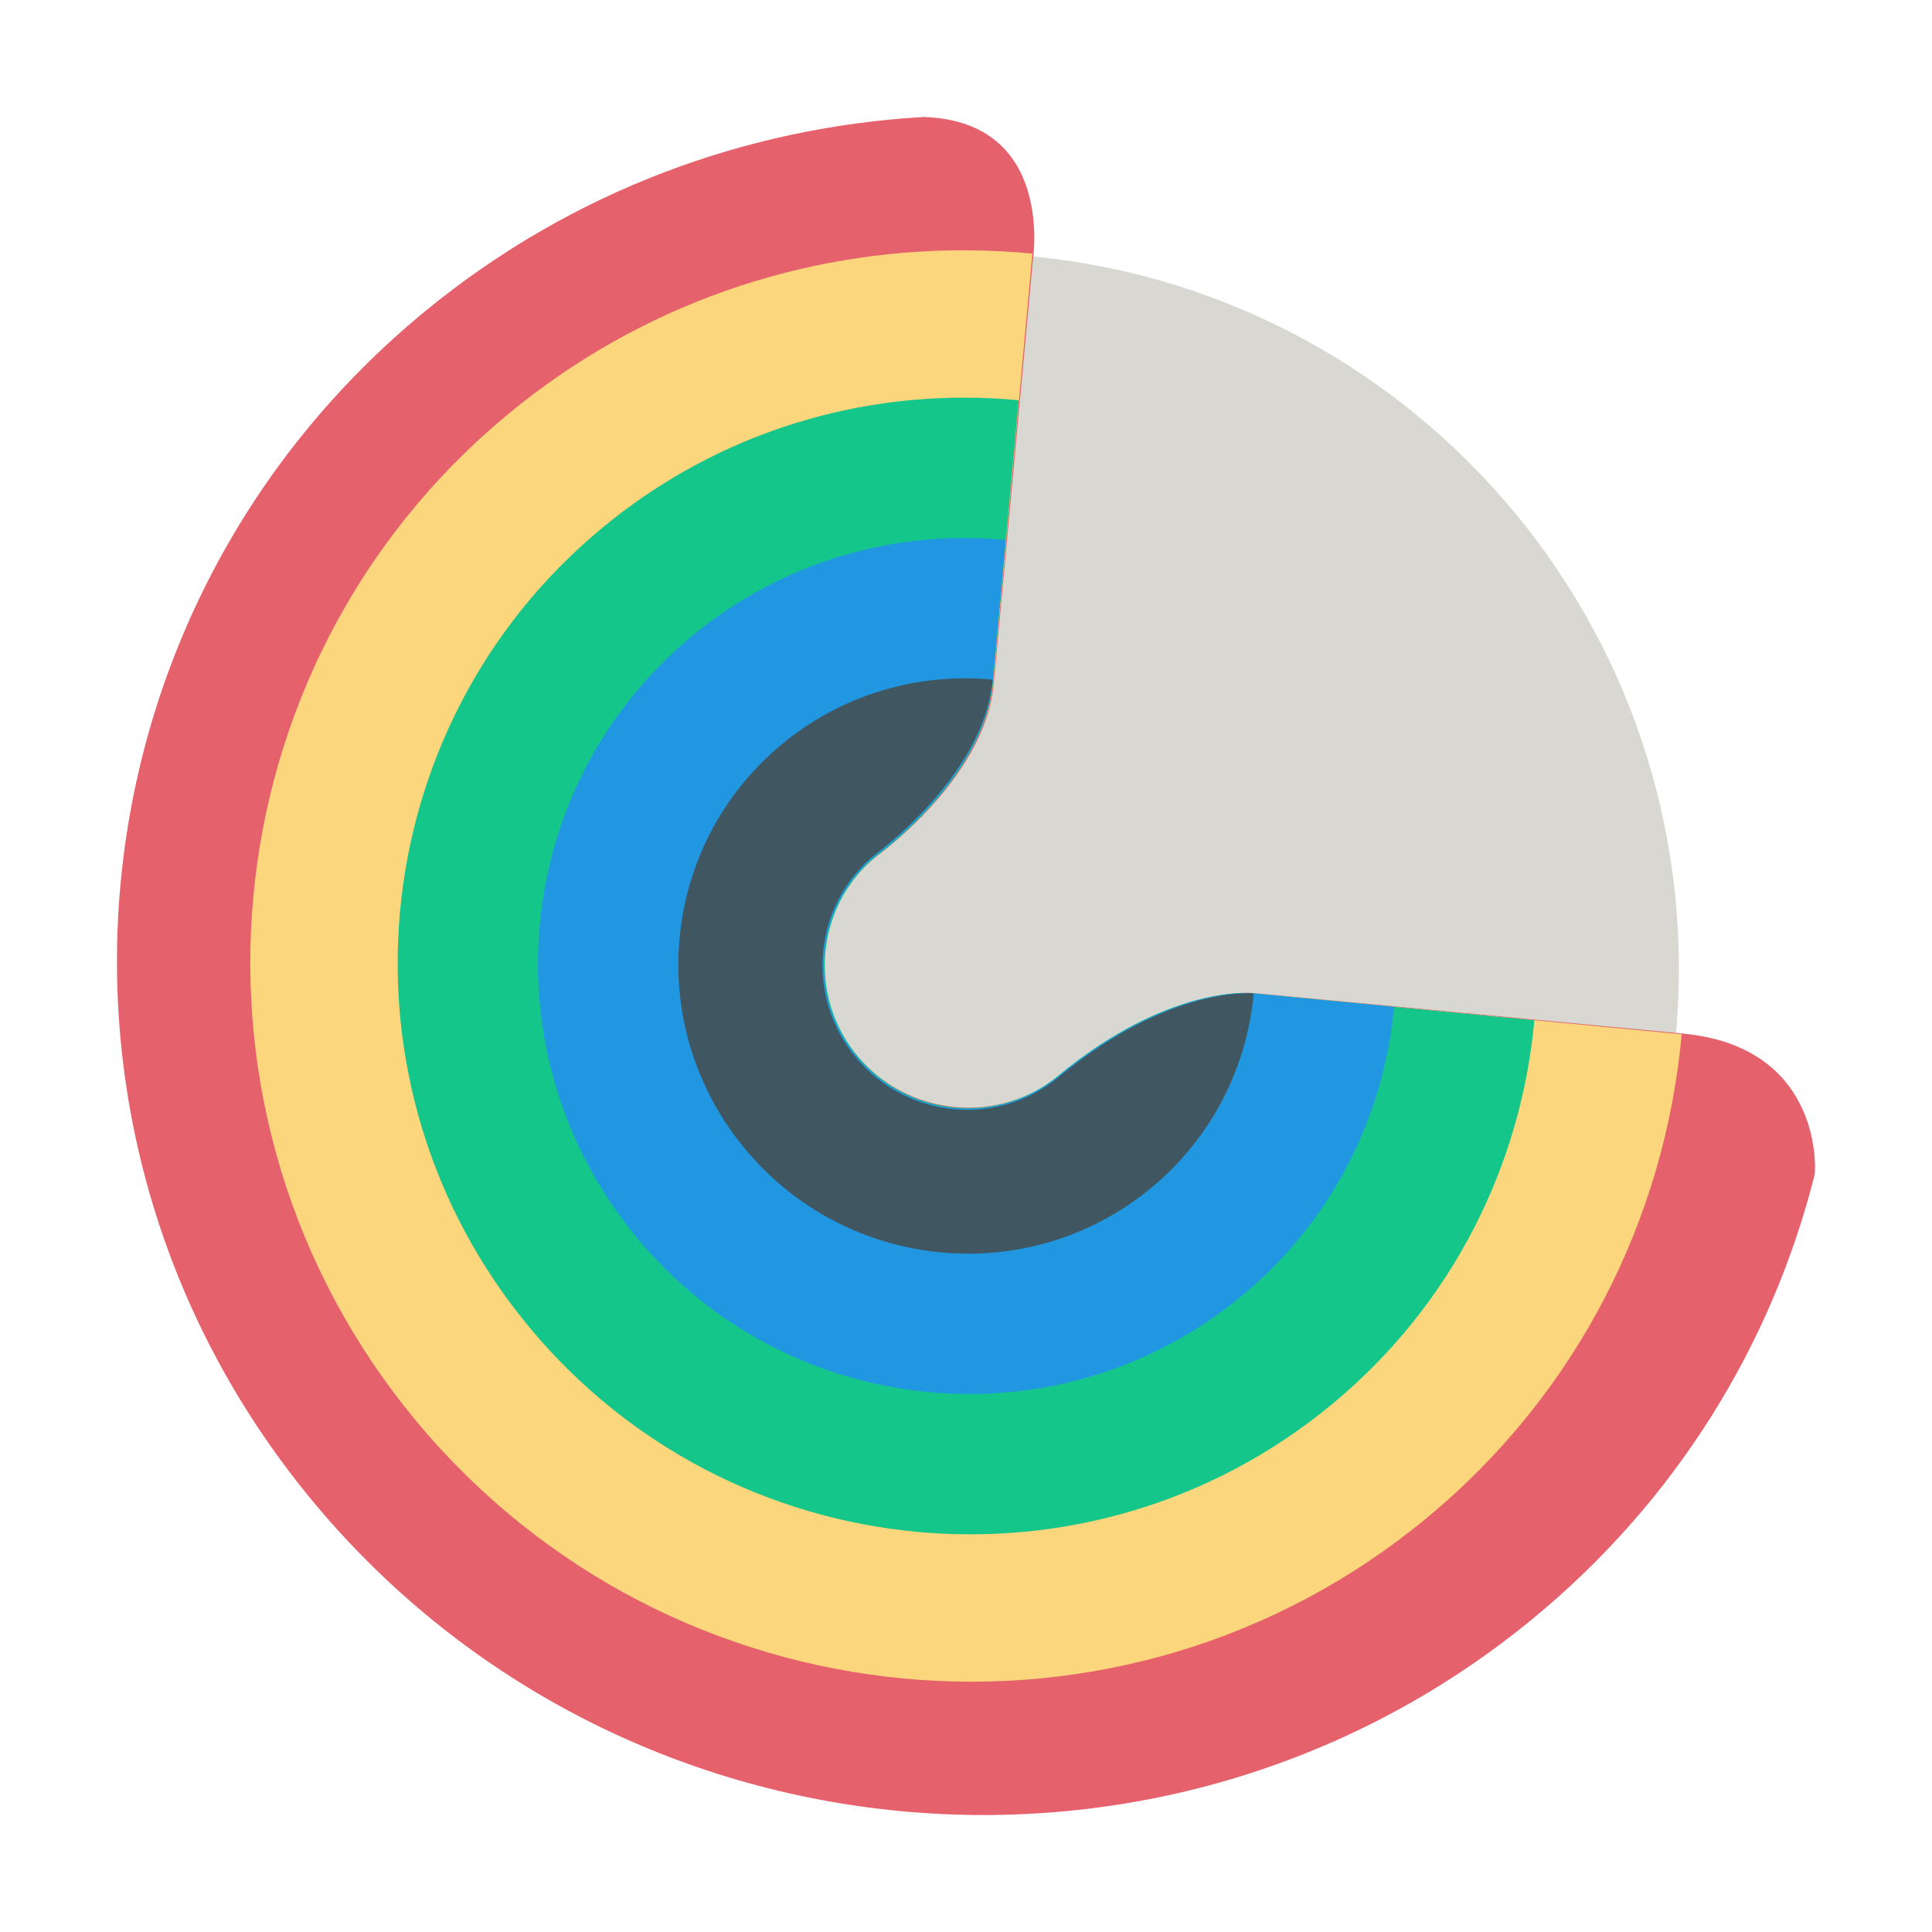
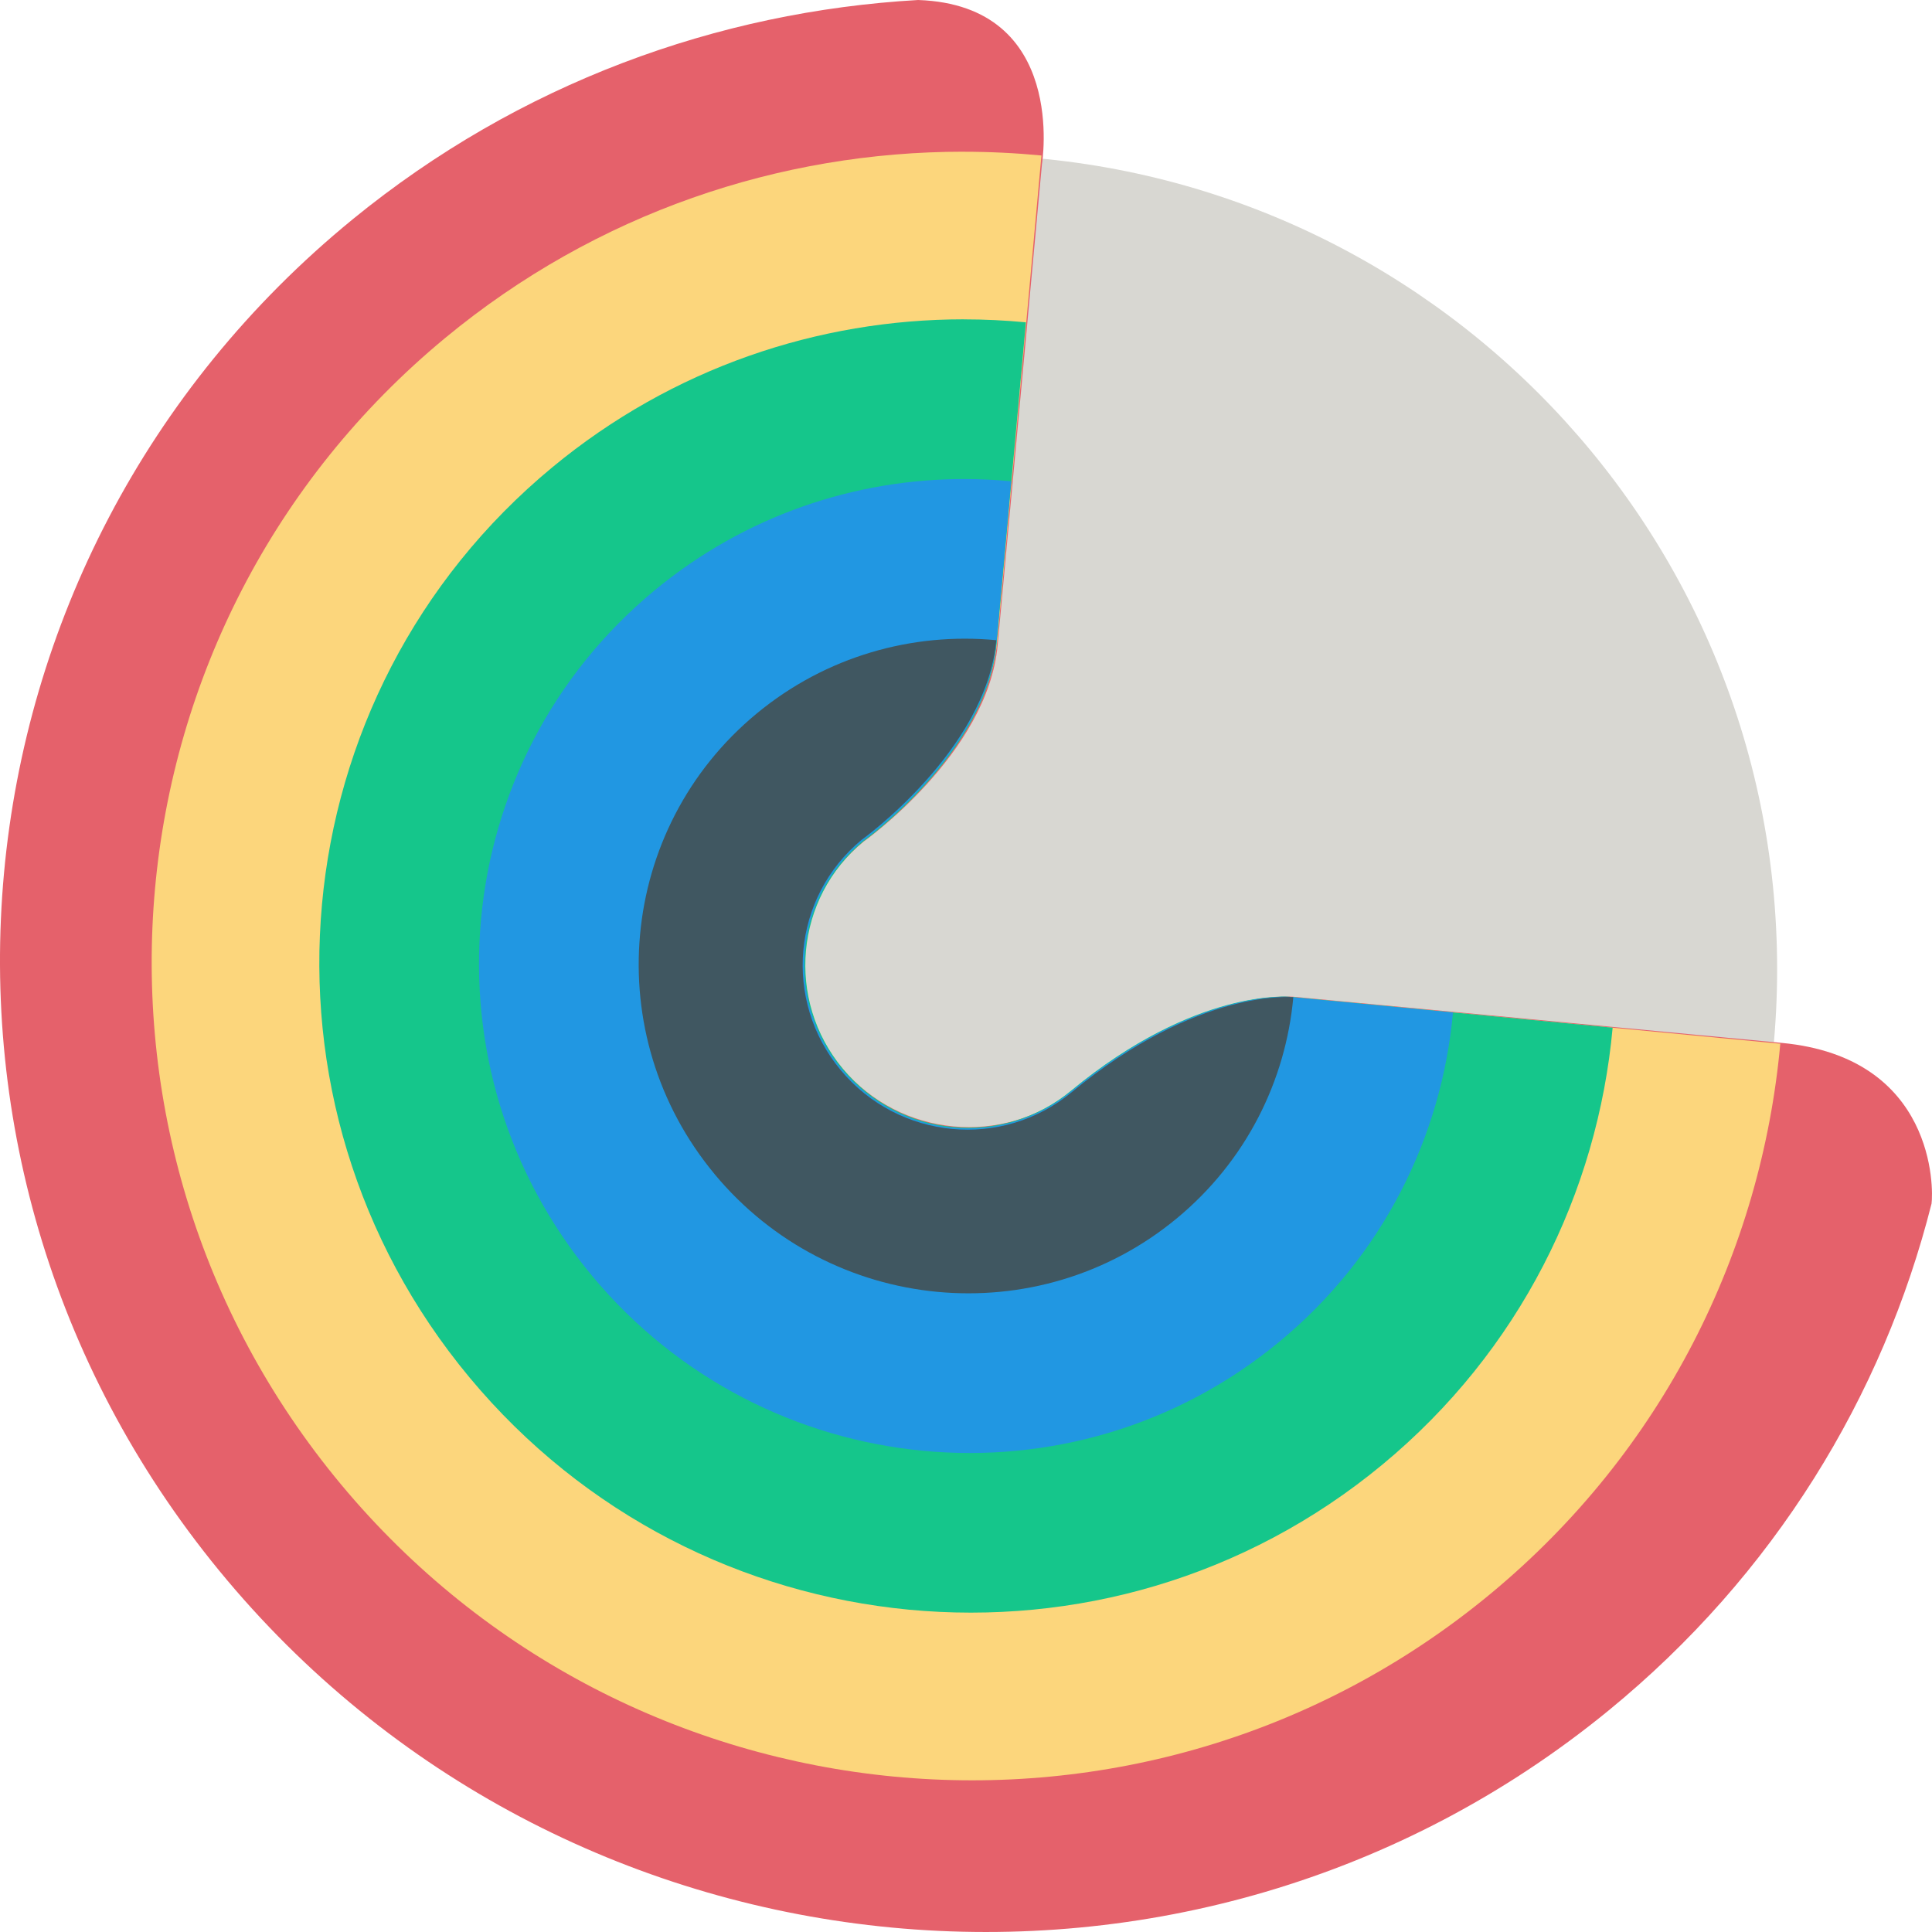
- <svg xmlns="http://www.w3.org/2000/svg" version="1.1" viewBox="0 0 1024 1024">
-   <g transform="matrix(1.1 0 0 .44444 101.42 751.35)" />
-   <g transform="translate(-645.89 100.3)" />
-   <text x="-291.025" y="-315.339" fill="#000000" font-family="sans-serif" font-size="40px" letter-spacing="0px" word-spacing="0px" style="line-height:1.25" xml:space="preserve">
-     <tspan x="-291.025" y="-279.948" />
-   </text>
-   <rect x="131.17" y="134.15" width="758.68" height="758.68" ry="379.34" fill="#d8d7d2" />
-   <path d="m489.69 62c-93.452 5.327-185.95 38.878-263.39 102.16-193.75 158.31-219.9 442.19-58.407 634.07 161.49 191.87 449.47 219.09 643.22 60.779 77.483-63.311 128.08-146.73 150.67-236.29 0.94-6.715 1.886-68.127-69.796-74.9-82.558-7.798-146.31-13.823-227.41-21.487 0 0-44.105-4.443-102.88 43.578-32.295 26.388-80.286 21.854-107.2-10.13s-22.56-79.292 9.736-105.68c0 0 57.837-40.921 62.5-91.551 6.93-75.194 14.313-155.44 20.65-224.17 0 0 12.185-73.952-57.691-76.37z" fill="#e5616b" />
-   <path d="m510.71 132.66c-85.191-0.011-170.76 28.417-241.3 86.746-161.26 133.33-183.02 372.41-48.612 534 134.41 161.6 374.1 184.51 535.36 51.187 80.627-66.661 126.38-159.77 135.18-256.4l-151.43-14.476-75.706-7.239s-44.051-4.49-102.75 44.041c-32.256 26.668-80.187 22.086-107.07-10.237-26.885-32.323-22.532-80.134 9.724-106.8 0 0 57.765-41.355 62.423-92.524l5.188-56.976c0.547-6.008 1.111-12.213 1.686-18.535 1.687-18.58 3.477-38.204 5.183-56.947l1.693-18.575 4.305-47.308c0.785-8.627 1.427-15.677 1.873-20.576l0.696-7.637c-12.11-1.157-24.272-1.74-36.442-1.741z" fill="#fcd67c" />
-   <path d="m510.98 210.76c-67.652-0.011-135.6 22.564-191.62 68.886-128.06 105.87-145.34 295.74-38.605 424.06 106.74 128.32 297.08 146.52 425.14 40.649 64.031-52.94 100.37-126.87 107.35-203.61l-150.31-14.37s-43.727-4.457-101.99 43.718c-32.019 26.472-79.598 21.923-106.29-10.162-26.688-32.085-22.366-79.545 9.652-106.02 0 0 57.341-41.052 61.965-91.844l5.148-56.56c0.543-5.963 1.105-12.123 1.676-18.399 1.675-18.443 3.452-37.921 5.145-56.527l1.68-18.439c-9.617-0.92-19.277-1.383-28.941-1.384z" fill="#15c68b" />
-   <path d="m511.23 285.14c-50.949-0.011-102.12 16.991-144.31 51.875-96.438 79.734-109.45 222.72-29.072 319.36 80.382 96.64 223.73 110.34 320.17 30.611 48.22-39.867 75.586-95.543 80.843-153.34l-75.457-7.216s-43.909-4.476-102.42 43.898c-32.151 26.582-79.924 22.014-106.72-10.204-26.798-32.218-22.461-79.87 9.69-106.45 0 0 57.58-41.223 62.222-92.224l5.169-56.791c0.545-5.988 1.109-12.173 1.683-18.475-7.243-0.693-14.517-1.041-21.796-1.043z" fill="#2197e2" />
-   <path d="m394.95 609.04c54.029 64.956 150.37 74.167 215.19 20.574 32.407-26.794 50.806-64.219 54.341-103.06 0 0-44.267-4.513-103.25 44.256-32.413 26.799-80.578 22.194-107.59-10.287-27.017-32.481-22.643-80.524 9.77-107.32 0 0 58.049-41.558 62.73-92.976-38.94-3.724-79.235 7.377-111.64 34.171-64.82 53.593-73.568 149.69-19.54 214.64" fill="#405761" />
+ <svg xmlns="http://www.w3.org/2000/svg" version="1" viewBox="0 0 50 50">
+   <rect x="3.843" y="4.008" width="42.149" height="42.149" ry="21.074" fill="#d8d7d2" />
+   <path d="m23.761 0c-5.192 0.296-10.331 2.16-14.633 5.675-10.764 8.795-12.217 24.566-3.245 35.226 8.972 10.66 24.971 12.172 35.734 3.377 4.305-3.517 7.115-8.152 8.371-13.127 0.052-0.373 0.105-3.785-3.877-4.161-4.587-0.433-8.128-0.768-12.634-1.194 0 0-2.45-0.247-5.715 2.421-1.794 1.466-4.46 1.214-5.956-0.563-1.496-1.777-1.253-4.405 0.541-5.871 0 0 3.213-2.273 3.472-5.086 0.385-4.177 0.795-8.636 1.147-12.454 0 0 0.677-4.108-3.205-4.243z" fill="#e5616b" />
+   <path d="m24.929 3.926c-4.733-6.317e-4 -9.486 1.579-13.406 4.819-8.959 7.407-10.168 20.689-2.701 29.667 7.467 8.977 20.783 10.251 29.742 2.844 4.479-3.703 7.021-8.876 7.51-14.245l-8.412-0.804-4.206-0.402s-2.447-0.249-5.708 2.447c-1.792 1.482-4.455 1.227-5.949-0.569-1.494-1.796-1.252-4.452 0.54-5.933 0 0 3.209-2.297 3.468-5.14l0.288-3.165c0.03-0.334 0.062-0.678 0.094-1.03 0.094-1.032 0.193-2.122 0.288-3.164l0.094-1.032 0.239-2.628c0.044-0.479 0.079-0.871 0.104-1.143l0.039-0.424c-0.673-0.064-1.349-0.097-2.025-0.097z" fill="#fcd67c" />
+   <path d="m24.943 8.264c-3.759-6.278e-4 -7.533 1.254-10.646 3.827-7.114 5.882-8.075 16.43-2.145 23.559 5.93 7.129 16.505 8.14 23.619 2.258 3.557-2.941 5.576-7.048 5.964-11.312l-8.35-0.798s-2.429-0.248-5.666 2.429c-1.779 1.471-4.422 1.218-5.905-0.565-1.483-1.782-1.243-4.419 0.536-5.89 0 0 3.186-2.281 3.442-5.102l0.286-3.142c0.03-0.331 0.061-0.673 0.093-1.022 0.093-1.025 0.192-2.107 0.286-3.14l0.093-1.024c-0.534-0.051-1.071-0.077-1.608-0.077z" fill="#15c68b" />
+   <path d="m24.957 12.397c-2.83-6.28e-4 -5.673 0.944-8.017 2.882-5.358 4.43-6.081 12.373-1.615 17.742 4.466 5.369 12.429 6.13 17.787 1.701 2.679-2.215 4.199-5.308 4.491-8.519l-4.192-0.401s-2.439-0.249-5.69 2.439c-1.786 1.477-4.44 1.223-5.929-0.567s-1.248-4.437 0.538-5.914c0 0 3.199-2.29 3.457-5.124l0.287-3.155c0.03-0.333 0.062-0.676 0.093-1.026-0.402-0.038-0.807-0.058-1.211-0.058z" fill="#2197e2" />
+   <path d="m18.497 30.391c3.002 3.609 8.354 4.12 11.955 1.143 1.8-1.488 2.823-3.568 3.019-5.726 0 0-2.459-0.251-5.736 2.459-1.801 1.489-4.477 1.233-5.978-0.572-1.501-1.804-1.258-4.473 0.543-5.962 0 0 3.225-2.309 3.485-5.165-2.163-0.207-4.402 0.41-6.202 1.898-3.601 2.977-4.087 8.316-1.085 11.925" fill="#405761" />
</svg>
